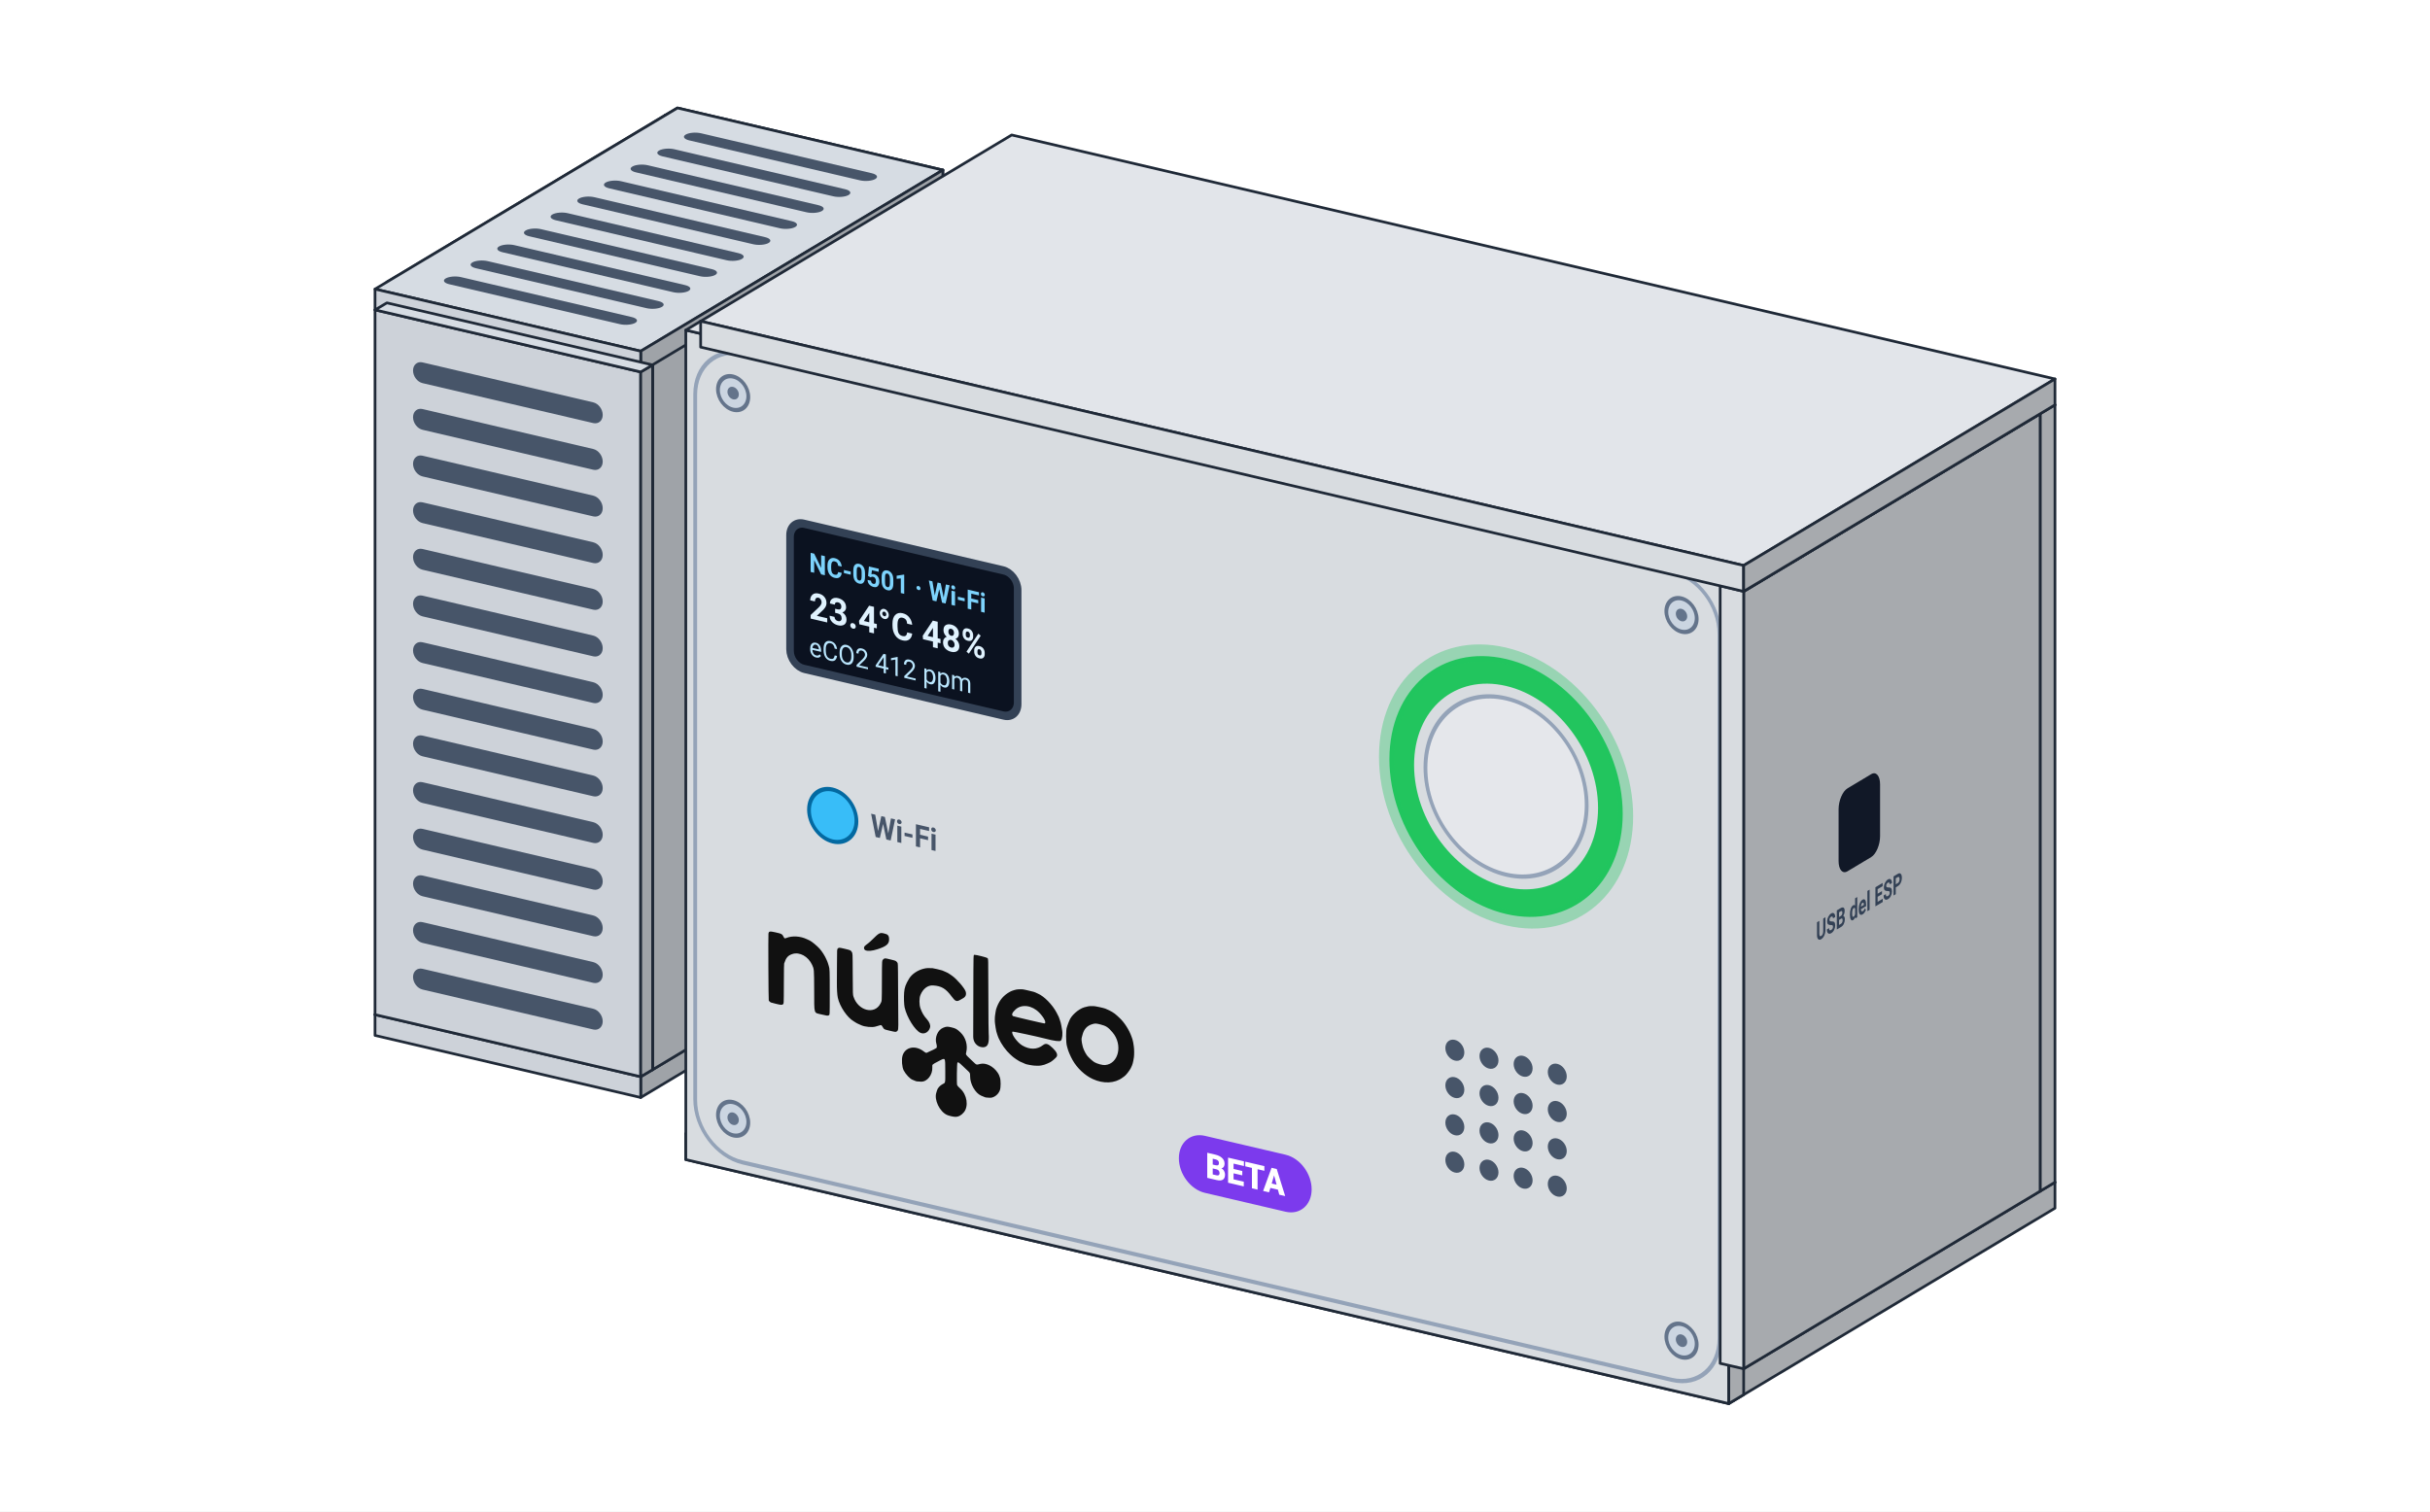
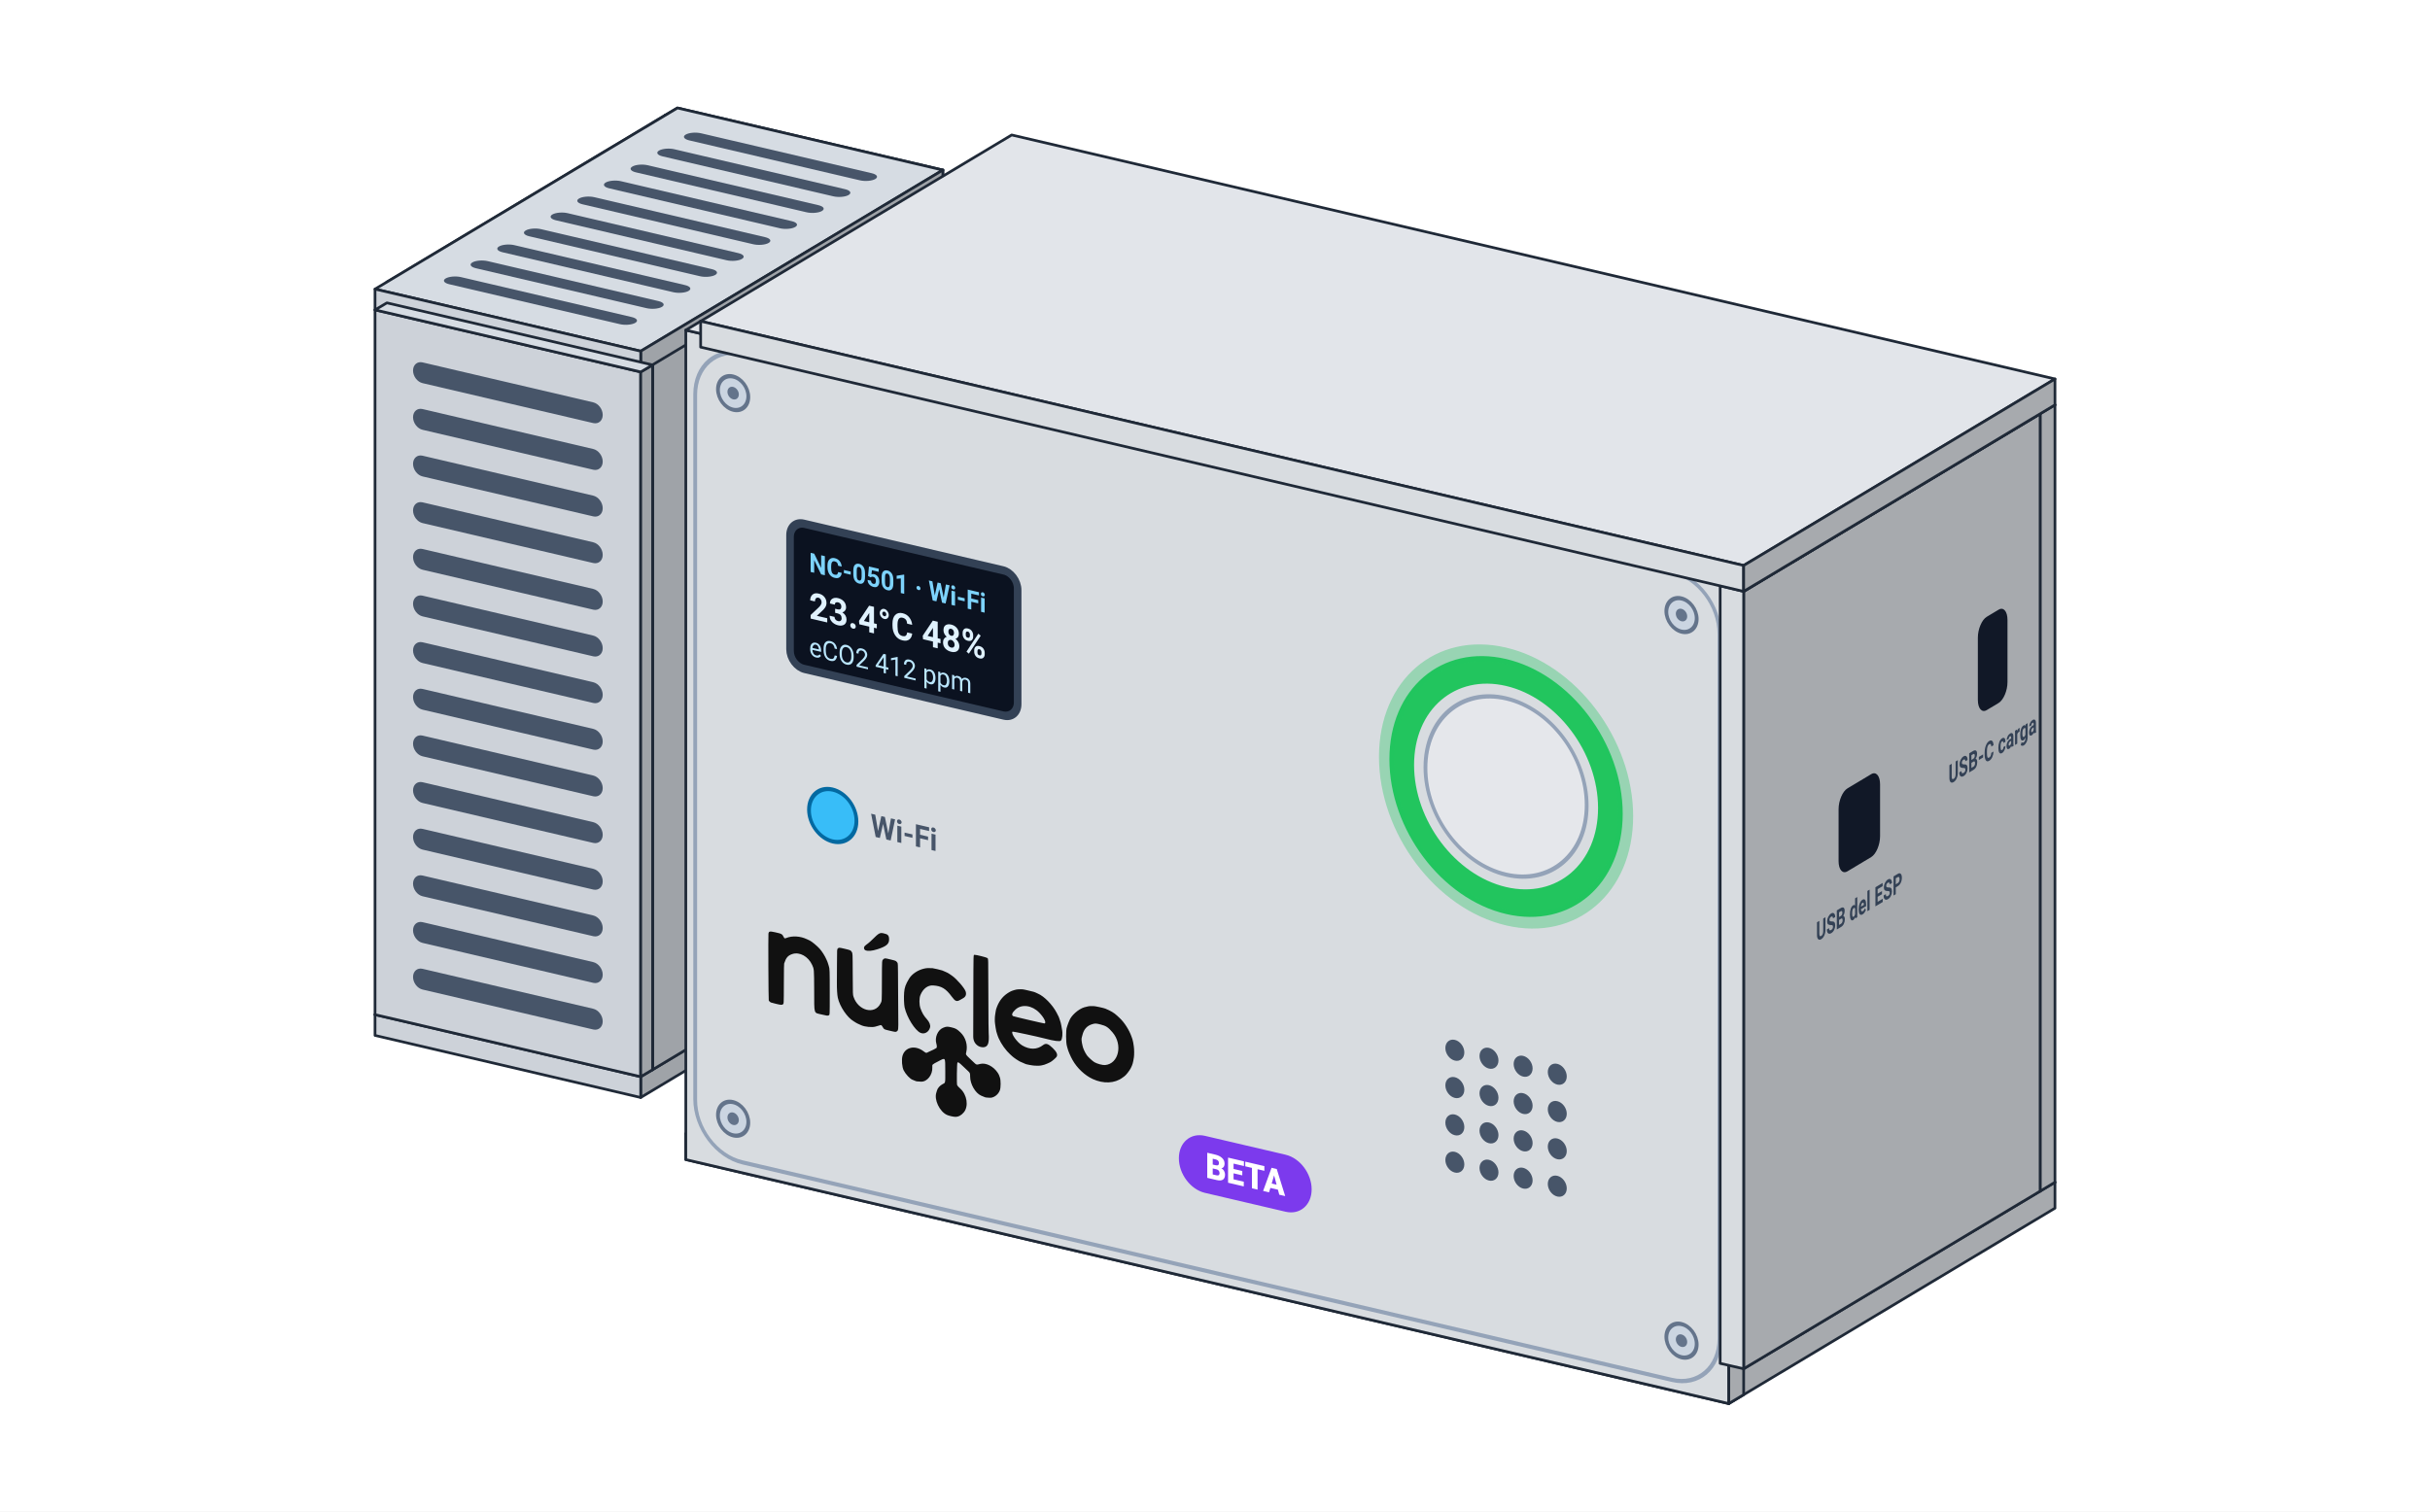
<svg xmlns="http://www.w3.org/2000/svg" viewBox="0 0 900 560" width="900" height="560" font-family="Segoe UI, Roboto, Helvetica, Arial, sans-serif">
  <rect width="900" height="560" fill="#ffffff" />
  <polygon points="250.9,308.8 349.2,331.8 237.3,398.9 138.9,375.9" fill="#d6dce3" fill-opacity="1" stroke="#1f2937" stroke-width="1" stroke-linejoin="round" />
  <polygon points="237.3,398.9 349.2,331.8 349.2,339.5 237.3,406.6" fill="#9fa3a8" fill-opacity="1" stroke="#1f2937" stroke-width="1" stroke-linejoin="round" />
  <polygon points="138.9,375.9 237.3,398.9 237.3,406.6 138.9,383.6" fill="#cdd2d9" fill-opacity="1" stroke="#1f2937" stroke-width="1" stroke-linejoin="round" />
  <polygon points="374.7,347.6 761.1,438.0 640.3,510.4 254.0,420.0" fill="#e2e5ea" fill-opacity="1" stroke="#1f2937" stroke-width="1" stroke-linejoin="round" />
  <polygon points="254.0,420.0 640.3,510.4 640.3,520.0 254.0,429.6" fill="#d8dce0" fill-opacity="1" stroke="#1f2937" stroke-width="1" stroke-linejoin="round" />
  <polygon points="640.3,510.4 761.1,438.0 761.1,447.6 640.3,520.0" fill="#a7aaae" fill-opacity="1" stroke="#1f2937" stroke-width="1" stroke-linejoin="round" />
  <polygon points="246.5,42.6 344.8,65.7 344.8,334.5 246.5,311.5" fill="#cdd2d9" fill-opacity="1" stroke="#1f2937" stroke-width="1" stroke-linejoin="round" />
  <polygon points="344.8,65.7 349.2,63.0 349.2,331.8 344.8,334.5" fill="#9fa3a8" fill-opacity="1" stroke="#1f2937" stroke-width="1" stroke-linejoin="round" />
  <polygon points="250.9,40.0 349.2,63.0 344.8,65.7 246.5,42.6" fill="#d6dce3" fill-opacity="1" stroke="#1f2937" stroke-width="1" stroke-linejoin="round" />
  <polygon points="150.3,106.1 253.5,44.3 253.5,313.1 150.3,374.9" fill="#9fa3a8" fill-opacity="1" stroke="#1f2937" stroke-width="1" stroke-linejoin="round" />
  <polygon points="246.5,42.6 253.5,44.3 150.3,106.1 143.3,104.5" fill="#d6dce3" fill-opacity="1" stroke="#1f2937" stroke-width="1" stroke-linejoin="round" />
  <polygon points="143.3,104.5 150.3,106.1 150.3,374.9 143.3,373.3" fill="#cdd2d9" fill-opacity="1" stroke="#1f2937" stroke-width="1" stroke-linejoin="round" />
  <polygon points="241.7,127.5 344.8,65.7 344.8,334.5 241.7,396.3" fill="#9fa3a8" fill-opacity="1" stroke="#1f2937" stroke-width="1" stroke-linejoin="round" />
  <polygon points="337.8,64.0 344.8,65.7 241.7,127.5 234.6,125.9" fill="#d6dce3" fill-opacity="1" stroke="#1f2937" stroke-width="1" stroke-linejoin="round" />
  <polygon points="234.6,125.9 241.7,127.5 241.7,396.3 234.6,394.7" fill="#cdd2d9" fill-opacity="1" stroke="#1f2937" stroke-width="1" stroke-linejoin="round" />
  <polygon points="250.9,40.0 349.2,63.0 237.3,130.1 138.9,107.1" fill="#d6dce3" fill-opacity="1" stroke="#1f2937" stroke-width="1" stroke-linejoin="round" />
  <g transform="matrix(3.5125 0.8222 -2.1949 1.3158 250.87 40.00)">
    <rect x="4" y="4.0" width="20" height="2" rx="1" fill="#475569" />
    <rect x="4" y="8.5" width="20" height="2" rx="1" fill="#475569" />
    <rect x="4" y="13.0" width="20" height="2" rx="1" fill="#475569" />
    <rect x="4" y="17.5" width="20" height="2" rx="1" fill="#475569" />
    <rect x="4" y="22.0" width="20" height="2" rx="1" fill="#475569" />
    <rect x="4" y="26.5" width="20" height="2" rx="1" fill="#475569" />
    <rect x="4" y="31.0" width="20" height="2" rx="1" fill="#475569" />
    <rect x="4" y="35.5" width="20" height="2" rx="1" fill="#475569" />
    <rect x="4" y="40.0" width="20" height="2" rx="1" fill="#475569" />
    <rect x="4" y="44.5" width="20" height="2" rx="1" fill="#475569" />
  </g>
  <polygon points="237.3,130.1 349.2,63.0 349.2,70.7 237.3,137.8" fill="#9fa3a8" fill-opacity="1" stroke="#1f2937" stroke-width="1" stroke-linejoin="round" />
  <polygon points="138.9,107.1 237.3,130.1 237.3,137.8 138.9,114.8" fill="#cdd2d9" fill-opacity="1" stroke="#1f2937" stroke-width="1" stroke-linejoin="round" />
  <polygon points="138.9,114.8 237.3,137.8 237.3,398.9 138.9,375.9" fill="#cdd2d9" fill-opacity="1" stroke="#1f2937" stroke-width="1" stroke-linejoin="round" />
  <g transform="matrix(3.5125 0.8222 0 3.8403 138.93 114.79)">
    <rect x="4" y="4.0" width="20" height="2" rx="1" fill="#475569" />
    <rect x="4" y="8.5" width="20" height="2" rx="1" fill="#475569" />
    <rect x="4" y="13.0" width="20" height="2" rx="1" fill="#475569" />
    <rect x="4" y="17.5" width="20" height="2" rx="1" fill="#475569" />
    <rect x="4" y="22.0" width="20" height="2" rx="1" fill="#475569" />
    <rect x="4" y="26.5" width="20" height="2" rx="1" fill="#475569" />
    <rect x="4" y="31.0" width="20" height="2" rx="1" fill="#475569" />
    <rect x="4" y="35.5" width="20" height="2" rx="1" fill="#475569" />
    <rect x="4" y="40.0" width="20" height="2" rx="1" fill="#475569" />
    <rect x="4" y="44.5" width="20" height="2" rx="1" fill="#475569" />
    <rect x="4" y="49.0" width="20" height="2" rx="1" fill="#475569" />
    <rect x="4" y="53.5" width="20" height="2" rx="1" fill="#475569" />
    <rect x="4" y="58.0" width="20" height="2" rx="1" fill="#475569" />
    <rect x="4" y="62.5" width="20" height="2" rx="1" fill="#475569" />
  </g>
  <polygon points="237.3,137.8 241.7,135.2 241.7,396.3 237.3,398.9" fill="#9fa3a8" fill-opacity="1" stroke="#1f2937" stroke-width="1" stroke-linejoin="round" />
  <polygon points="143.3,112.2 241.7,135.2 237.3,137.8 138.9,114.8" fill="#d6dce3" fill-opacity="1" stroke="#1f2937" stroke-width="1" stroke-linejoin="round" />
  <polygon points="299.8,207.8 320.9,212.8 320.9,258.9 299.8,253.9" fill="#bcc5d0" fill-opacity="1" stroke="#1f2937" stroke-width="1" stroke-linejoin="round" />
  <polygon points="320.9,212.8 324.2,210.8 324.2,256.9 320.9,258.9" fill="#9299a2" fill-opacity="1" stroke="#1f2937" stroke-width="1" stroke-linejoin="round" />
  <polygon points="303.1,205.9 324.2,210.8 320.9,212.8 299.8,207.8" fill="#c4ceda" fill-opacity="1" stroke="#1f2937" stroke-width="1" stroke-linejoin="round" />
  <polygon points="303.1,246.2 324.2,251.1 297.9,266.9 276.8,262.0" fill="#c4ceda" fill-opacity="1" stroke="#1f2937" stroke-width="1" stroke-linejoin="round" />
  <polygon points="297.9,266.9 324.2,251.1 324.2,256.9 297.9,272.7" fill="#9299a2" fill-opacity="1" stroke="#1f2937" stroke-width="1" stroke-linejoin="round" />
  <polygon points="276.8,262.0 297.9,266.9 297.9,272.7 276.8,267.7" fill="#bcc5d0" fill-opacity="1" stroke="#1f2937" stroke-width="1" stroke-linejoin="round" />
  <polygon points="303.1,205.9 324.2,210.8 297.9,226.6 276.8,221.7" fill="#c4ceda" fill-opacity="1" stroke="#1f2937" stroke-width="1" stroke-linejoin="round" />
  <polygon points="297.9,226.6 324.2,210.8 324.2,216.6 297.9,232.3" fill="#9299a2" fill-opacity="1" stroke="#1f2937" stroke-width="1" stroke-linejoin="round" />
  <polygon points="276.8,221.7 297.9,226.6 297.9,232.3 276.8,227.4" fill="#bcc5d0" fill-opacity="1" stroke="#1f2937" stroke-width="1" stroke-linejoin="round" />
  <polygon points="276.8,221.7 297.9,226.6 297.9,272.7 276.8,267.7" fill="#bcc5d0" fill-opacity="1" stroke="#1f2937" stroke-width="1" stroke-linejoin="round" />
  <polygon points="297.9,226.6 301.2,224.6 301.2,270.7 297.9,272.7" fill="#9299a2" fill-opacity="1" stroke="#1f2937" stroke-width="1" stroke-linejoin="round" />
  <polygon points="280.1,219.7 301.2,224.6 297.9,226.6 276.8,221.7" fill="#c4ceda" fill-opacity="1" stroke="#1f2937" stroke-width="1" stroke-linejoin="round" />
  <polygon points="268.2,130.7 378.0,64.9 378.0,352.9 268.2,418.7" fill="#a7aaae" fill-opacity="1" stroke="#1f2937" stroke-width="1" stroke-linejoin="round" />
  <g transform="matrix(2.1949 -1.3158 0 3.8403 268.24 130.70)">
    <rect x="20" y="34" width="12" height="12" rx="1" fill="#1e293b" />
    <text x="26.0" y="49.4" font-size="2.6" text-anchor="middle" fill="#334155" font-weight="600">paso de cables</text>
  </g>
  <polygon points="369.2,62.9 378.0,64.9 268.2,130.7 259.5,128.6" fill="#e2e5ea" fill-opacity="1" stroke="#1f2937" stroke-width="1" stroke-linejoin="round" />
  <polygon points="259.5,128.6 268.2,130.7 268.2,418.7 259.5,416.7" fill="#d8dce0" fill-opacity="1" stroke="#1f2937" stroke-width="1" stroke-linejoin="round" />
  <polygon points="369.2,62.9 755.6,153.3 755.6,441.3 369.2,350.9" fill="#d8dce0" fill-opacity="1" stroke="#1f2937" stroke-width="1" stroke-linejoin="round" />
  <polygon points="374.7,59.6 761.1,150.0 755.6,153.3 369.2,62.9" fill="#e2e5ea" fill-opacity="1" stroke="#1f2937" stroke-width="1" stroke-linejoin="round" />
  <polygon points="755.6,153.3 761.1,150.0 761.1,438.0 755.6,441.3" fill="#a7aaae" fill-opacity="1" stroke="#1f2937" stroke-width="1" stroke-linejoin="round" />
  <polygon points="254.0,122.3 640.3,212.8 640.3,520.0 254.0,429.6" fill="#d8dce0" fill-opacity="1" stroke="#1f2937" stroke-width="1" stroke-linejoin="round" />
  <g transform="matrix(3.5125 0.8222 0 3.8403 253.97 122.33)">
    <rect x="1" y="1" width="108" height="78" rx="5" fill="none" stroke="#94a3b8" stroke-width="0.4" />
    <rect x="11" y="16" width="24" height="14" rx="1.5" fill="#0b1220" stroke="#334155" stroke-width="0.8" />
    <text x="13" y="20.5" font-size="2.6" fill="#7dd3fc" font-weight="600">NC-0501 · Wi-Fi</text>
    <text x="13" y="25" font-size="3.6" fill="#e0f2fe" font-weight="700">23.4°C 48%</text>
    <text x="13" y="28.6" font-size="2.6" fill="#bae6fd">eCO2 412 ppm</text>
    <circle cx="86.5" cy="25.5" r="11" fill="none" stroke="#22c55e" stroke-width="2.6" />
    <circle cx="86.5" cy="25.5" r="12.6" fill="none" stroke="#22c55e" stroke-opacity="0.35" stroke-width="1.6" />
    <circle cx="86.5" cy="25.5" r="8.5" fill="#e5e7eb" stroke="#94a3b8" stroke-width="0.4" />
    <circle cx="15.5" cy="43.5" r="2.5" fill="#38bdf8" stroke="#0369a1" stroke-width="0.4" />
    <text x="19.5" y="44.6" font-size="3" fill="#475569" font-weight="600">Wi-Fi</text>
    <circle cx="81.1" cy="52.1" r="1" fill="#475569" />
    <circle cx="81.1" cy="55.7" r="1" fill="#475569" />
    <circle cx="81.1" cy="59.3" r="1" fill="#475569" />
    <circle cx="81.1" cy="62.9" r="1" fill="#475569" />
    <circle cx="84.7" cy="52.1" r="1" fill="#475569" />
    <circle cx="84.7" cy="55.7" r="1" fill="#475569" />
    <circle cx="84.7" cy="59.3" r="1" fill="#475569" />
    <circle cx="84.7" cy="62.9" r="1" fill="#475569" />
    <circle cx="88.3" cy="52.1" r="1" fill="#475569" />
    <circle cx="88.3" cy="55.7" r="1" fill="#475569" />
    <circle cx="88.3" cy="59.3" r="1" fill="#475569" />
    <circle cx="88.3" cy="62.9" r="1" fill="#475569" />
    <circle cx="91.9" cy="52.1" r="1" fill="#475569" />
    <circle cx="91.9" cy="55.7" r="1" fill="#475569" />
    <circle cx="91.9" cy="59.3" r="1" fill="#475569" />
    <circle cx="91.9" cy="62.9" r="1" fill="#475569" />
    <svg x="8" y="53" width="40" height="17.55" viewBox="36 20 392 172">
      <path fill="#111111" fill-rule="evenodd" d="M227.34 184.65 C219.86 182.97 214.17 173.20 216.54 166.08 C216.78 165.35 217.07 164.39 217.18 163.95 C217.77 161.61 220.24 158.48 222.93 156.66 C226.07 154.54 225.86 155.51 225.80 143.41 C225.73 130.17 226.22 130.68 218.67 135.90 C211.99 140.52 212.27 140.19 212.43 142.88 C212.83 149.97 207.11 157.86 200.75 158.98 C196.22 159.78 196.01 159.79 194.14 159.43 C193.47 159.30 192.48 159.14 191.94 159.08 C189.37 158.79 184.93 155.44 182.86 152.20 C181.08 149.44 180.46 142.49 181.63 138.58 C184.28 129.80 194.61 125.54 203.30 129.66 C206.03 130.95 206.14 130.95 208.08 129.49 C208.54 129.14 209.48 128.54 210.17 128.15 C211.96 127.14 216.18 124.29 216.67 123.76 C217.25 123.12 217.21 121.47 216.55 119.50 C214.78 114.16 218.06 106.44 223.46 103.23 C226.88 101.20 227.92 100.92 232.00 100.92 C236.64 100.92 237.79 101.26 241.60 103.76 C246.85 107.22 249.22 114.12 247.51 120.97 C246.87 123.54 246.89 123.56 250.70 126.07 C252.20 127.05 253.90 128.16 254.48 128.55 C258.22 131.01 257.81 130.98 261.83 129.16 C267.76 126.49 275.58 128.41 280.04 133.63 C281.11 134.89 281.40 135.40 282.29 137.67 C283.26 140.13 283.25 146.80 282.27 149.58 C280.61 154.28 275.58 158.65 271.32 159.09 C270.73 159.15 269.62 159.31 268.86 159.44 C267.38 159.71 266.85 159.66 262.85 158.91 C256.85 157.78 251.52 150.47 251.50 143.35 C251.50 140.10 251.38 139.85 249.26 138.50 C248.47 138.00 246.42 136.66 244.70 135.53 C239.97 132.40 239.29 132.12 238.38 132.90 C237.83 133.38 237.53 152.96 238.06 154.23 C238.32 154.84 239.33 155.67 241.26 156.83 C248.31 161.10 250.15 171.62 245.05 178.42 C242.44 181.90 239.46 184.00 236.17 184.67 C233.96 185.12 229.37 185.11 227.34 184.65 Z M139.17 118.90 C135.08 118.14 134.15 117.93 133.25 117.56 C132.70 117.33 131.76 116.99 131.17 116.80 C124.45 114.70 116.76 105.92 114.77 98.08 C114.12 95.53 113.73 89.82 113.80 83.83 C113.82 82.05 113.86 74.47 113.89 67.00 C113.95 52.26 113.94 52.43 114.70 51.57 C115.84 50.27 115.94 50.25 121.83 50.25 C127.72 50.25 128.14 50.33 129.08 51.57 C130.14 52.95 130.07 51.69 130.17 72.67 C130.25 91.75 130.25 91.75 131.01 93.69 C135.82 105.92 152.78 106.21 158.83 94.17 C160.36 91.13 160.24 92.92 160.33 72.25 C160.43 51.50 160.29 53.26 161.97 51.47 C163.18 50.17 163.34 50.14 169.17 50.20 C174.72 50.25 174.76 50.26 175.89 51.31 C176.99 52.34 176.90 50.51 177.03 74.58 C177.10 86.59 177.20 99.90 177.25 104.16 C177.39 114.43 177.28 115.45 175.90 116.66 C174.66 117.75 174.64 117.75 168.75 117.75 C162.57 117.75 162.60 117.76 161.43 116.19 C159.89 114.12 159.64 114.02 158.17 114.84 C157.22 115.37 156.23 115.84 153.45 117.11 C149.95 118.70 142.86 119.59 139.17 118.90 Z M308.32 119.10 C308.28 119.06 307.54 118.91 306.67 118.76 C302.79 118.10 302.22 117.97 301.35 117.57 C300.83 117.33 299.89 116.99 299.25 116.81 C298.61 116.62 297.43 116.11 296.63 115.66 C295.83 115.20 295.13 114.83 295.08 114.83 C294.79 114.83 291.01 112.25 289.59 111.08 C284.92 107.23 281.05 101.96 279.42 97.23 C279.11 96.32 278.71 95.21 278.53 94.75 C278.35 94.29 278.04 92.81 277.84 91.46 C277.65 90.11 277.38 88.43 277.24 87.74 C276.89 85.88 276.92 81.84 277.32 79.58 C277.49 78.57 277.72 77.19 277.82 76.50 C278.16 74.34 278.35 73.65 279.29 71.26 C282.10 64.14 286.26 58.90 292.79 54.23 C294.85 52.75 299.04 50.72 301.00 50.25 C306.13 49.00 305.33 49.08 312.00 49.08 C317.21 49.08 318.23 49.12 319.08 49.37 C319.63 49.52 320.80 49.77 321.67 49.92 C328.00 51.01 336.52 57.14 340.86 63.75 C343.16 67.26 343.36 67.62 344.07 69.58 C344.41 70.50 344.90 71.82 345.16 72.51 C345.44 73.23 345.73 74.42 345.83 75.26 C345.93 76.08 346.18 77.39 346.38 78.17 C347.37 81.96 346.82 87.44 345.27 89.28 C344.20 90.54 338.51 91.08 328.92 90.82 C321.46 90.62 295.72 91.06 295.35 91.40 C293.26 93.30 299.91 100.59 305.33 102.35 C313.09 104.86 320.69 103.13 326.82 97.45 C329.76 94.73 332.11 94.87 336.83 98.06 C340.83 100.75 342.11 102.96 341.00 105.24 C340.39 106.50 335.72 111.15 334.00 112.20 C333.77 112.34 332.62 113.08 331.44 113.83 C329.36 115.16 326.95 116.40 325.58 116.83 C325.22 116.95 324.50 117.22 323.99 117.43 C323.48 117.64 322.54 117.90 321.90 118.01 C321.27 118.11 319.66 118.42 318.33 118.68 C316.11 119.12 308.67 119.44 308.32 119.10 Z M378.25 118.52 C370.00 116.81 362.10 111.72 357.36 105.04 C355.23 102.05 352.78 97.37 352.24 95.28 C352.09 94.73 351.79 93.79 351.57 93.20 C350.40 90.08 350.34 77.97 351.48 75.28 C351.65 74.90 351.98 73.89 352.22 73.04 C352.46 72.19 352.88 71.07 353.14 70.54 C353.41 70.01 353.72 69.28 353.83 68.92 C355.50 63.70 363.21 55.62 369.42 52.58 C372.40 51.13 374.87 50.20 376.50 49.92 C377.37 49.77 378.50 49.53 379.00 49.38 C380.15 49.05 389.53 48.87 391.20 49.15 C396.98 50.10 400.23 51.19 403.47 53.26 C404.33 53.80 405.50 54.55 406.07 54.92 C410.93 58.04 415.92 64.13 418.27 69.83 C418.52 70.43 418.94 71.44 419.22 72.08 C419.49 72.72 419.85 74.03 420.02 75.00 C420.18 75.96 420.47 77.61 420.66 78.67 C421.09 81.10 421.13 86.31 420.75 88.79 C419.90 94.26 419.33 96.17 417.46 99.92 C416.10 102.64 412.48 107.62 410.96 108.87 C410.57 109.20 409.65 110.00 408.92 110.66 C400.92 117.83 389.31 120.80 378.25 118.52 Z M45.47 117.34 C44.63 117.08 43.72 116.47 43.40 115.94 C43.08 115.42 42.78 55.04 43.08 52.90 C43.43 50.45 44.31 50.10 50.21 50.03 C56.83 49.96 57.30 50.10 58.92 52.76 C59.59 53.87 59.97 53.90 61.52 52.97 C67.58 49.38 75.99 48.02 82.83 49.55 C83.98 49.80 85.32 50.09 85.82 50.19 C87.77 50.58 93.52 53.72 96.01 55.76 C98.53 57.82 101.43 61.41 102.96 64.33 C103.36 65.11 103.83 65.98 103.99 66.25 C104.16 66.52 104.46 67.27 104.67 67.92 C104.87 68.56 105.21 69.50 105.42 70.00 C106.36 72.29 106.42 73.71 106.42 95.42 C106.42 117.52 106.51 115.80 105.28 116.74 C104.37 117.43 103.45 117.52 98.06 117.47 C89.60 117.38 90.44 119.69 90.33 96.25 C90.23 76.09 90.25 76.31 88.26 72.75 C84.23 65.55 75.32 62.93 67.83 66.76 C63.22 69.12 61.23 71.65 59.31 77.58 C59.14 78.10 59.07 82.26 59.00 96.67 C58.91 117.08 59.00 115.58 57.83 116.56 C56.83 117.40 56.06 117.50 50.76 117.49 C48.10 117.48 45.72 117.41 45.47 117.34 Z M200.07 112.92 C194.37 111.68 186.17 101.37 183.82 92.50 C183.16 90.02 182.91 83.20 183.29 78.50 C183.70 73.57 184.78 70.54 188.41 64.25 C191.32 59.20 197.56 54.06 204.06 51.37 C206.61 50.32 207.84 49.99 212.50 49.16 C213.49 48.98 221.71 48.98 222.67 49.16 C223.08 49.24 224.57 49.50 225.98 49.74 C227.89 50.07 228.93 50.35 230.06 50.83 C230.90 51.18 232.13 51.69 232.79 51.97 C237.65 53.98 245.89 60.99 246.91 63.97 C247.81 66.62 246.91 68.88 244.17 70.84 C243.30 71.46 242.13 72.32 241.58 72.74 C237.68 75.73 236.19 75.59 232.62 71.90 C226.43 65.50 221.91 63.97 213.18 65.35 C207.71 66.21 202.77 70.71 200.13 77.23 C198.78 80.57 198.79 86.48 200.14 89.71 C201.83 93.71 203.61 96.11 206.78 98.62 C209.44 100.73 210.70 103.42 210.09 105.71 C208.83 110.46 204.18 113.81 200.07 112.92 Z M260.00 112.62 C256.48 111.42 254.70 108.76 254.69 104.67 C254.69 103.61 254.74 86.02 254.80 65.58 C254.93 23.91 254.80 27.78 256.10 27.23 C257.12 26.80 268.84 26.97 269.34 27.42 C270.31 28.28 270.24 25.89 270.34 61.92 C270.42 87.79 270.49 95.64 270.67 98.25 C271.27 106.82 270.22 110.41 266.59 112.17 C264.75 113.06 261.87 113.26 260.00 112.62 Z M390.90 102.58 C404.96 98.51 409.54 79.36 398.69 70.05 C394.11 66.12 392.02 65.31 386.30 65.21 C381.60 65.12 380.71 65.28 377.70 66.75 C372.35 69.35 369.07 73.33 367.60 79.01 C367.28 80.24 366.93 81.51 366.83 81.83 C366.52 82.82 366.60 85.28 366.97 86.50 C367.15 87.10 367.43 88.22 367.58 89.00 C368.06 91.45 369.88 94.79 372.15 97.36 C373.29 98.65 377.99 101.60 379.92 102.22 C382.73 103.14 388.34 103.32 390.90 102.58 Z M328.21 76.66 C330.75 75.95 328.00 71.25 322.90 67.56 C315.44 62.18 304.86 63.15 298.47 69.80 C294.87 73.55 293.95 76.06 295.95 76.66 C296.65 76.88 327.44 76.87 328.21 76.66 Z M143.21 47.05 C142.45 46.90 141.83 46.10 141.83 45.26 C141.83 43.86 142.17 43.43 146.32 39.68 C147.18 38.91 149.05 36.96 150.48 35.35 C157.19 27.80 158.14 27.12 162.01 27.03 C166.63 26.93 167.75 27.83 167.75 31.68 C167.75 35.89 164.85 38.77 156.08 43.25 C150.14 46.29 145.83 47.56 143.21 47.05 Z" />
    </svg>
    <rect x="52" y="66" width="14" height="5.5" rx="2.75" fill="#7c3aed" />
    <text x="59" y="70" font-size="3.4" font-weight="800" fill="#fff" text-anchor="middle">BETA</text>
    <circle cx="5" cy="5" r="1.6" fill="#cbd5e1" stroke="#64748b" stroke-width="0.4" />
    <circle cx="5" cy="5" r="0.6" fill="#64748b" />
    <circle cx="105" cy="5" r="1.6" fill="#cbd5e1" stroke="#64748b" stroke-width="0.4" />
    <circle cx="105" cy="5" r="0.6" fill="#64748b" />
    <circle cx="5" cy="75" r="1.6" fill="#cbd5e1" stroke="#64748b" stroke-width="0.4" />
    <circle cx="5" cy="75" r="0.6" fill="#64748b" />
    <circle cx="105" cy="75" r="1.6" fill="#cbd5e1" stroke="#64748b" stroke-width="0.4" />
    <circle cx="105" cy="75" r="0.6" fill="#64748b" />
  </g>
  <polygon points="259.5,119.0 645.8,209.5 640.3,212.8 254.0,122.3" fill="#e2e5ea" fill-opacity="1" stroke="#1f2937" stroke-width="1" stroke-linejoin="round" />
  <polygon points="640.3,212.8 645.8,209.5 645.8,516.7 640.3,520.0" fill="#a7aaae" fill-opacity="1" stroke="#1f2937" stroke-width="1" stroke-linejoin="round" />
  <polygon points="645.8,219.1 755.6,153.3 755.6,441.3 645.8,507.1" fill="#a7aaae" fill-opacity="1" stroke="#1f2937" stroke-width="1" stroke-linejoin="round" />
  <g transform="matrix(2.1949 -1.3158 0 3.8403 645.84 219.09)">
    <rect x="16" y="25" width="7" height="8" rx="1.5" fill="#111827" />
    <text x="19.5" y="38" font-size="2.6" text-anchor="middle" fill="#334155" font-weight="600">USB del ESP</text>
+     <rect x="39.5" y="16.5" width="5.0" height="9.0" rx="1.5" fill="#111827" />
+     <text x="42.0" y="30.5" font-size="2.6" text-anchor="middle" fill="#334155" font-weight="600">USB-C carga</text>
  </g>
  <polygon points="746.8,151.2 755.6,153.3 645.8,219.1 637.1,217.0" fill="#e2e5ea" fill-opacity="1" stroke="#1f2937" stroke-width="1" stroke-linejoin="round" />
  <polygon points="637.1,217.0 645.8,219.1 645.8,507.1 637.1,505.1" fill="#d8dce0" fill-opacity="1" stroke="#1f2937" stroke-width="1" stroke-linejoin="round" />
  <polygon points="374.7,50.0 761.1,140.4 645.8,209.5 259.5,119.0" fill="#e2e5ea" fill-opacity="1" stroke="#1f2937" stroke-width="1" stroke-linejoin="round" />
  <polygon points="259.5,119.0 645.8,209.5 645.8,219.1 259.5,128.6" fill="#d8dce0" fill-opacity="1" stroke="#1f2937" stroke-width="1" stroke-linejoin="round" />
  <polygon points="645.8,209.5 761.1,140.4 761.1,150.0 645.8,219.1" fill="#a7aaae" fill-opacity="1" stroke="#1f2937" stroke-width="1" stroke-linejoin="round" />
</svg>
